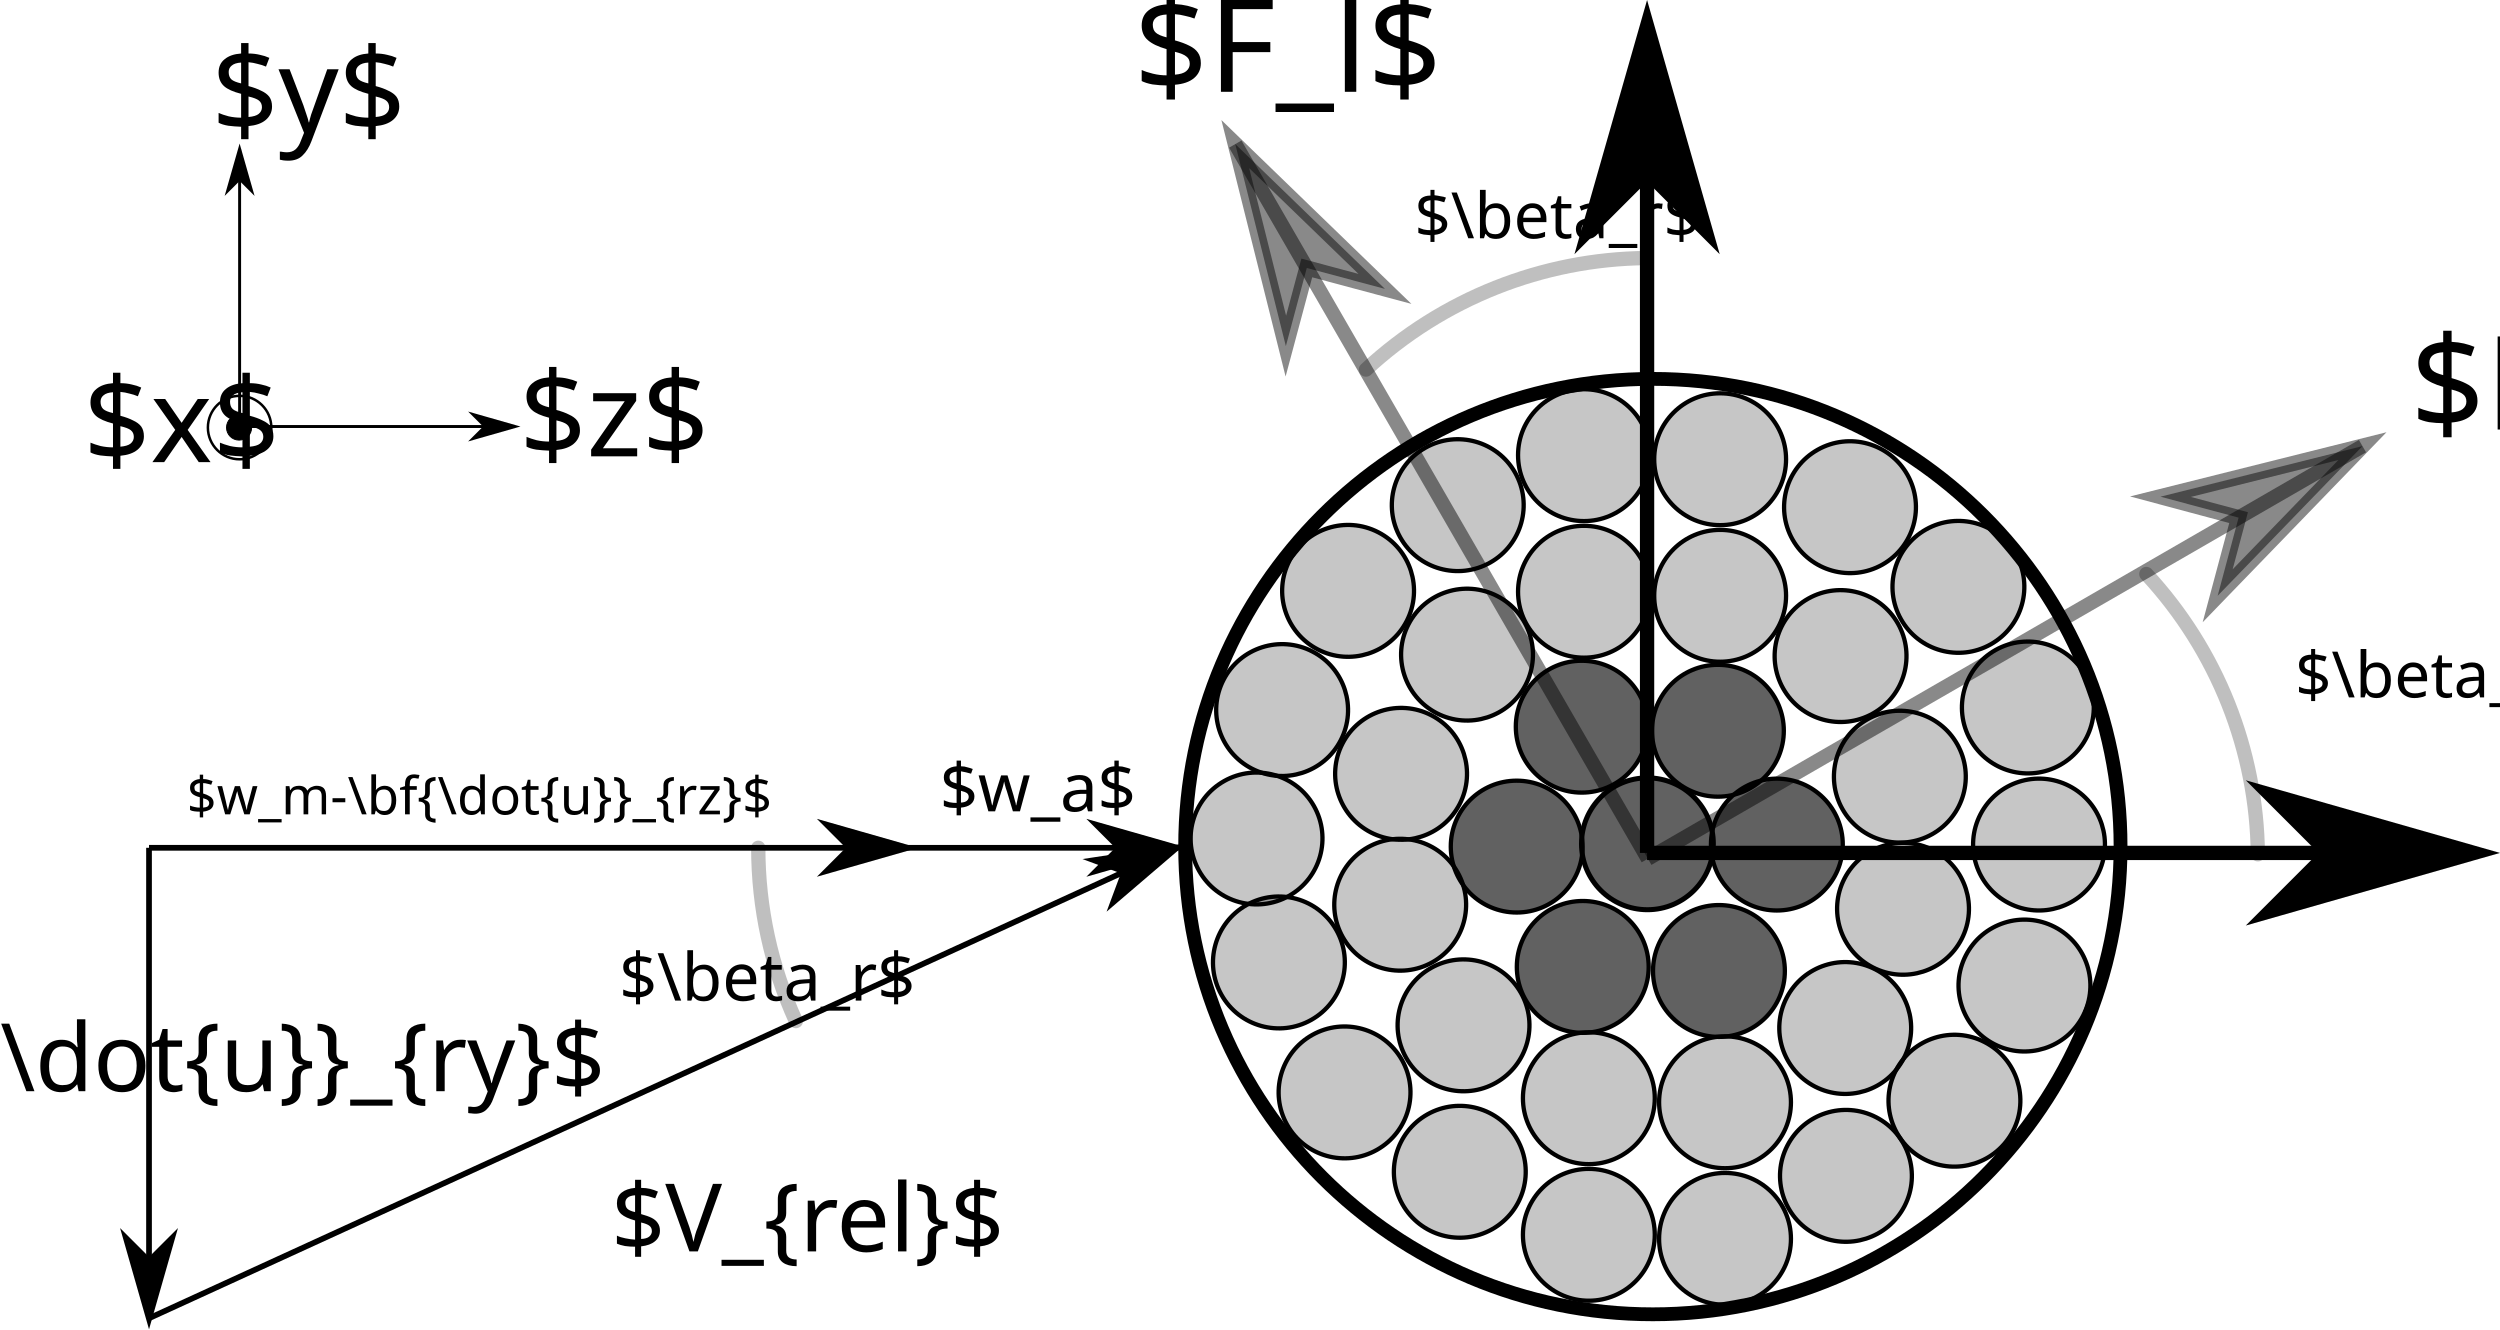
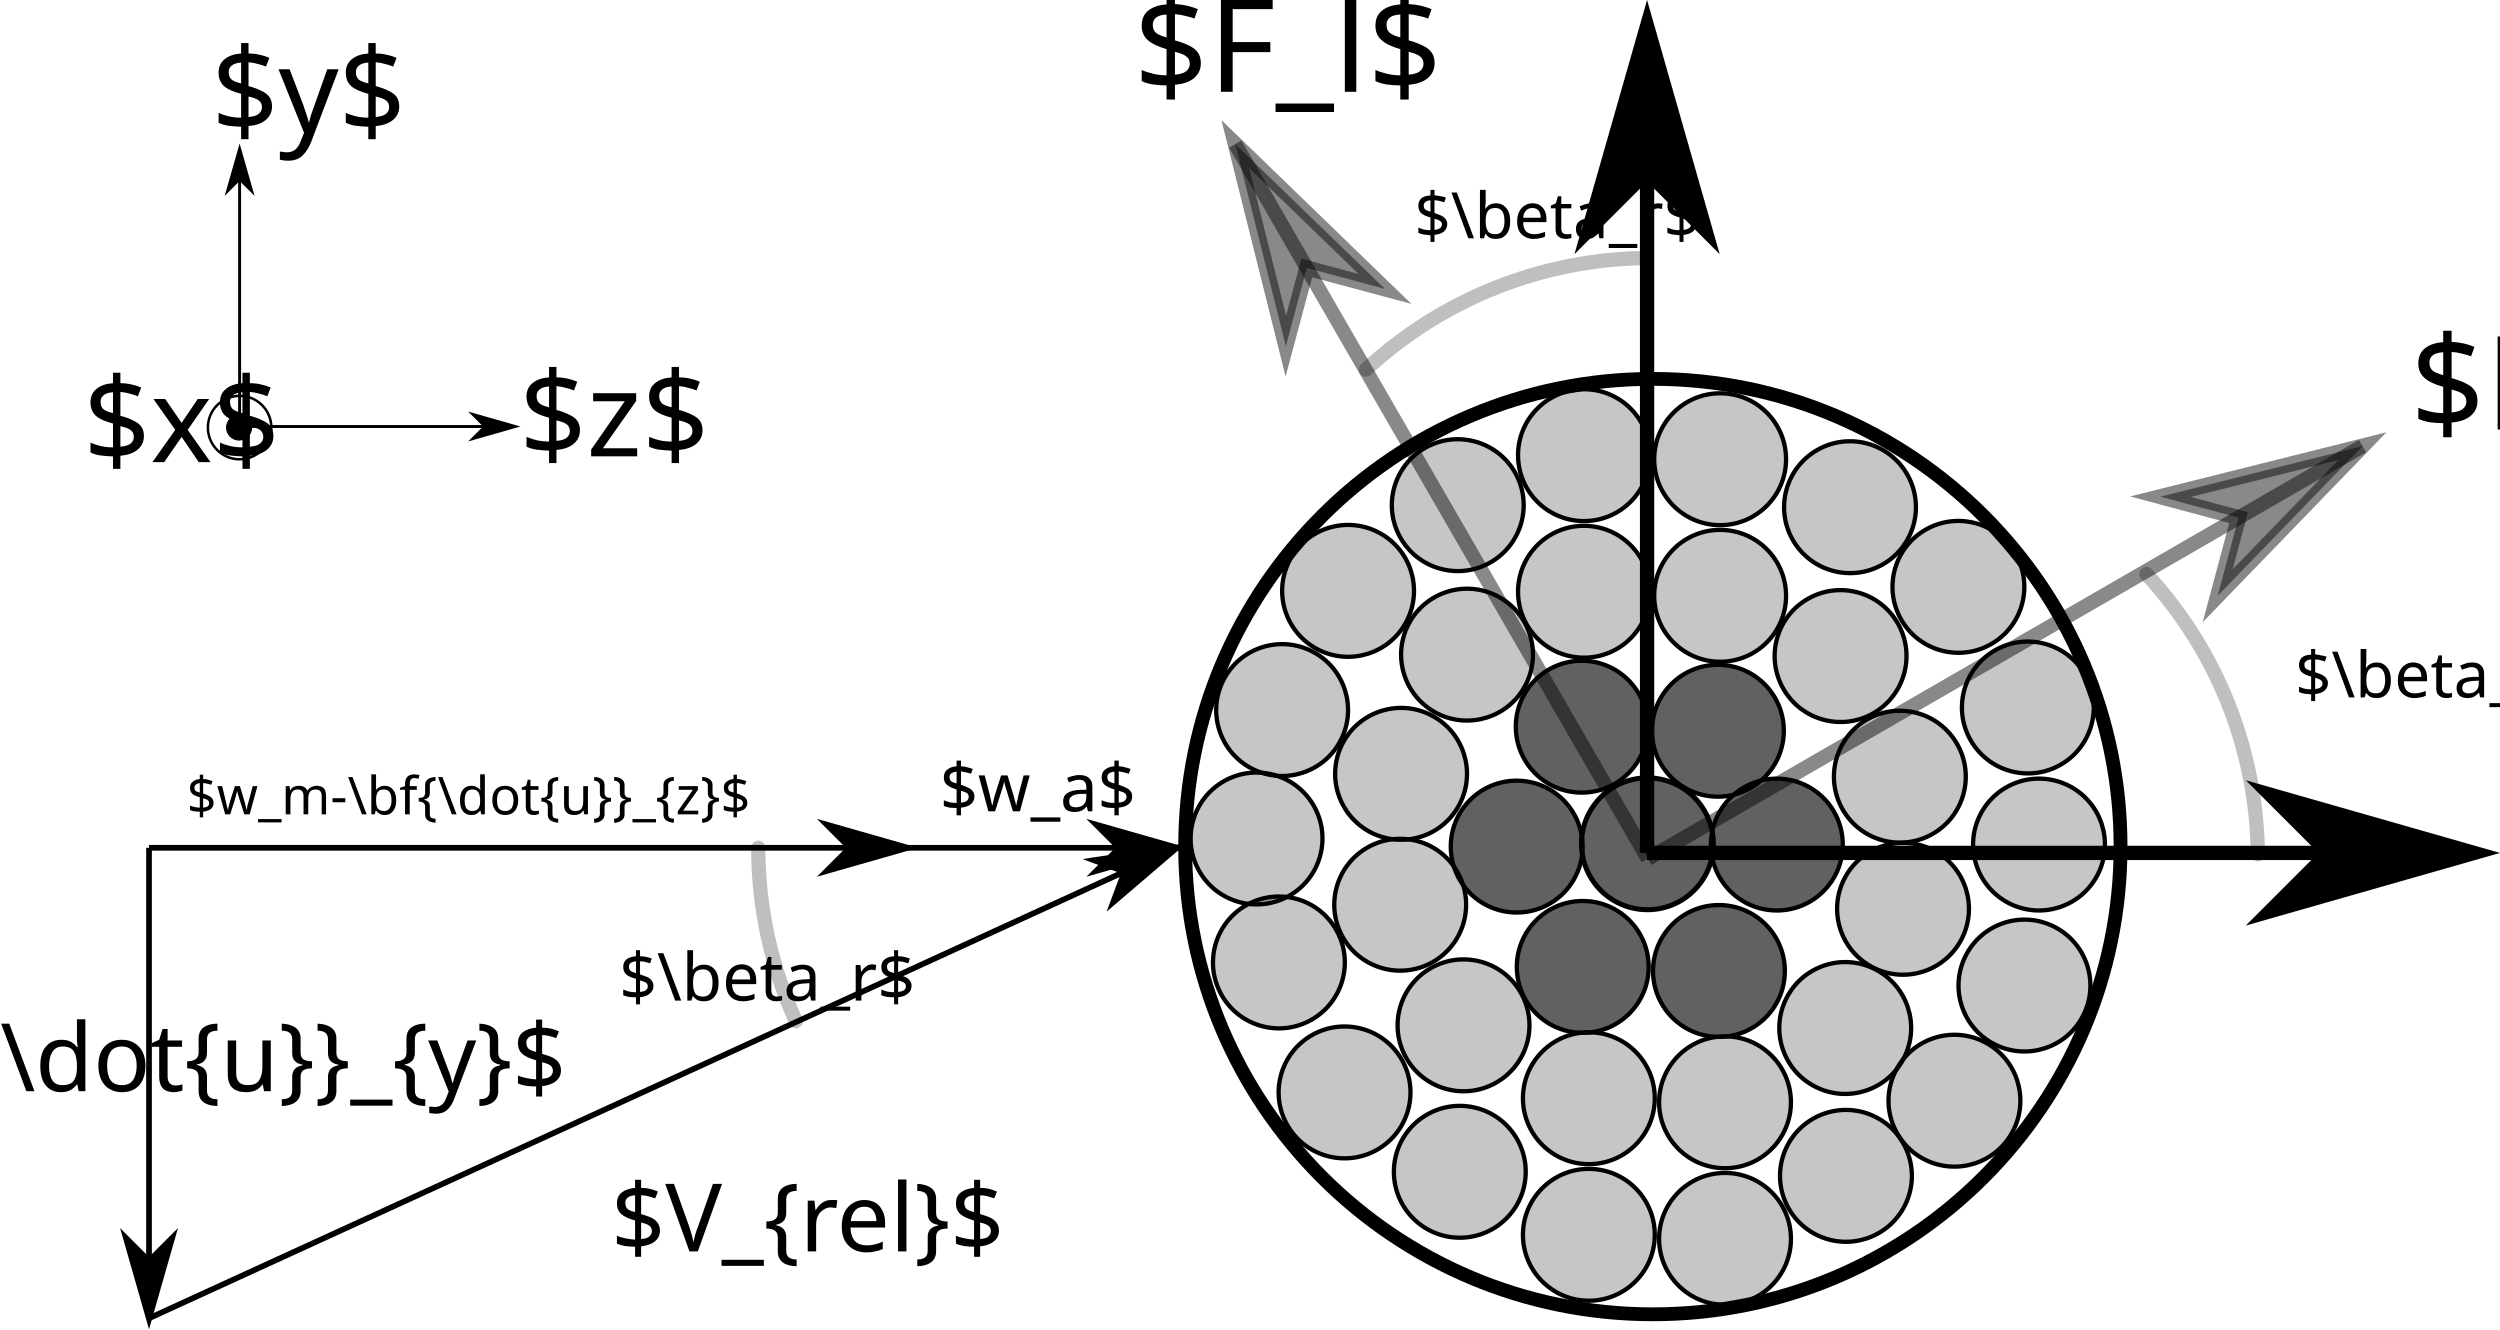
<svg xmlns="http://www.w3.org/2000/svg" width="116.234mm" height="61.805mm" viewBox="0 0 116.234 61.805" version="1.1" id="svg3070">
  <defs id="defs3064">
    <marker style="overflow:visible" id="marker2964" refX="0" refY="0" orient="auto">
      <path transform="matrix(-0.8,0,0,-0.8,-10,0)" style="fill:#000000;fill-opacity:1;fill-rule:evenodd;stroke:#000000;stroke-width:1pt;stroke-opacity:1" d="M 0,0 5,-5 -12.5,0 5,5 Z" id="path2962" />
    </marker>
    <marker orient="auto" refY="0" refX="0" id="marker2874" style="overflow:visible">
      <path id="path2872" d="M 0,0 5,-5 -12.5,0 5,5 Z" style="fill:#000000;fill-opacity:1;fill-rule:evenodd;stroke:#000000;stroke-width:1pt;stroke-opacity:1" transform="matrix(-0.8,0,0,-0.8,-10,0)" />
    </marker>
    <marker style="overflow:visible" id="marker2826" refX="0" refY="0" orient="auto">
      <path transform="matrix(-0.8,0,0,-0.8,-10,0)" style="fill:#000000;fill-opacity:1;fill-rule:evenodd;stroke:#000000;stroke-width:1pt;stroke-opacity:1" d="M 0,0 5,-5 -12.5,0 5,5 Z" id="path2824" />
    </marker>
    <marker orient="auto" refY="0" refX="0" id="Arrow1Lend-0" style="overflow:visible">
      <path id="path1262-8" d="M 0,0 5,-5 -12.5,0 5,5 Z" style="fill:#000000;fill-opacity:1;fill-rule:evenodd;stroke:#000000;stroke-width:1pt;stroke-opacity:1" transform="matrix(-0.8,0,0,-0.8,-10,0)" />
    </marker>
    <marker orient="auto" refY="0" refX="0" id="Arrow1Lend" style="overflow:visible">
      <path id="path1262" d="M 0,0 5,-5 -12.5,0 5,5 Z" style="fill:#000000;fill-opacity:1;fill-rule:evenodd;stroke:#000000;stroke-width:1pt;stroke-opacity:1" transform="matrix(-0.8,0,0,-0.8,-10,0)" />
    </marker>
    <marker style="overflow:visible" id="marker2964-5" refX="0" refY="0" orient="auto">
      <path transform="matrix(-0.8,0,0,-0.8,-10,0)" style="fill:#000000;fill-opacity:1;fill-rule:evenodd;stroke:#000000;stroke-width:1pt;stroke-opacity:1" d="M 0,0 5,-5 -12.5,0 5,5 Z" id="path2962-3" />
    </marker>
    <marker orient="auto" refY="0" refX="0" id="Arrow1Lstart" style="overflow:visible">
      <path id="path8644" d="M 0,0 5,-5 -12.5,0 5,5 Z" style="fill:#000000;fill-opacity:1;fill-rule:evenodd;stroke:#000000;stroke-width:1pt;stroke-opacity:1" transform="matrix(0.8,0,0,0.8,10,0)" />
    </marker>
    <marker style="overflow:visible" id="marker8600" refX="0" refY="0" orient="auto">
      <path transform="matrix(-0.8,0,0,-0.8,-10,0)" style="fill:#000000;fill-opacity:1;fill-rule:evenodd;stroke:#000000;stroke-width:1pt;stroke-opacity:1" d="M 0,0 5,-5 -12.5,0 5,5 Z" id="path8598" />
    </marker>
    <marker orient="auto" refY="0" refX="0" id="Arrow1Lstart-3" style="overflow:visible">
      <path id="path8644-5" d="M 0,0 5,-5 -12.5,0 5,5 Z" style="fill:#000000;fill-opacity:1;fill-rule:evenodd;stroke:#000000;stroke-width:1pt;stroke-opacity:1" transform="matrix(0.8,0,0,0.8,10,0)" />
    </marker>
    <marker style="overflow:visible" id="marker8600-0" refX="0" refY="0" orient="auto">
      <path transform="matrix(-0.8,0,0,-0.8,-10,0)" style="fill:#000000;fill-opacity:1;fill-rule:evenodd;stroke:#000000;stroke-width:1pt;stroke-opacity:1" d="M 0,0 5,-5 -12.5,0 5,5 Z" id="path8598-2" />
    </marker>
    <marker style="overflow:visible" id="marker2964-5-9" refX="0" refY="0" orient="auto">
      <path transform="matrix(-0.8,0,0,-0.8,-10,0)" style="fill:#000000;fill-opacity:0.463;fill-rule:evenodd;stroke:#000000;stroke-width:1pt;stroke-opacity:0.463" d="M 0,0 5,-5 -12.5,0 5,5 Z" id="path2962-3-9" />
    </marker>
    <marker style="overflow:visible" id="marker2964-7" refX="0" refY="0" orient="auto">
      <path transform="matrix(-0.8,0,0,-0.8,-10,0)" style="fill:#000000;fill-opacity:0.463;fill-rule:evenodd;stroke:#000000;stroke-width:1pt;stroke-opacity:0.463" d="M 0,0 5,-5 -12.5,0 5,5 Z" id="path2962-4" />
    </marker>
    <marker orient="auto" refY="0" refX="0" id="Arrow1Lstart-1" style="overflow:visible">
      <path id="path8644-1" d="M 0,0 5,-5 -12.5,0 5,5 Z" style="fill:#000000;fill-opacity:1;fill-rule:evenodd;stroke:#000000;stroke-width:1pt;stroke-opacity:1" transform="matrix(0.8,0,0,0.8,10,0)" />
    </marker>
    <marker style="overflow:visible" id="marker8600-9" refX="0" refY="0" orient="auto">
      <path transform="matrix(-0.8,0,0,-0.8,-10,0)" style="fill:#000000;fill-opacity:1;fill-rule:evenodd;stroke:#000000;stroke-width:1pt;stroke-opacity:1" d="M 0,0 5,-5 -12.5,0 5,5 Z" id="path8598-5" />
    </marker>
  </defs>
  <g id="layer1" transform="translate(-34.53954,-33.64184)">
    <circle style="opacity:1;fill:none;fill-opacity:1;stroke:#000000;stroke-width:0.642;stroke-miterlimit:4;stroke-dasharray:none;stroke-dashoffset:0;stroke-opacity:1;paint-order:fill markers stroke" id="path815" cx="111.387" cy="73.003" r="21.745" />
    <circle style="opacity:1;fill:#000000;fill-opacity:0.619;stroke:#000000;stroke-width:0.234;stroke-miterlimit:4;stroke-dasharray:none;stroke-dashoffset:0;stroke-opacity:0.995;paint-order:fill markers stroke" id="path815-7" cx="111.134" cy="72.873" r="3.065" />
    <circle style="opacity:1;fill:#000000;fill-opacity:0.619;stroke:#000000;stroke-width:0.2;stroke-miterlimit:4;stroke-dasharray:none;stroke-dashoffset:0;stroke-opacity:1;paint-order:fill markers stroke" id="path815-7-7" cx="108.08" cy="67.428" r="3.065" />
    <circle style="opacity:1;fill:#000000;fill-opacity:0.619;stroke:#000000;stroke-width:0.2;stroke-miterlimit:4;stroke-dasharray:none;stroke-dashoffset:0;stroke-opacity:1;paint-order:fill markers stroke" id="path815-7-3" cx="114.411" cy="67.617" r="3.065" />
    <circle style="opacity:1;fill:#000000;fill-opacity:0.619;stroke:#000000;stroke-width:0.2;stroke-miterlimit:4;stroke-dasharray:none;stroke-dashoffset:0;stroke-opacity:1;paint-order:fill markers stroke" id="path815-7-0" cx="105.056" cy="73.003" r="3.065" />
    <circle style="opacity:1;fill:#000000;fill-opacity:0.619;stroke:#000000;stroke-width:0.2;stroke-miterlimit:4;stroke-dasharray:none;stroke-dashoffset:0;stroke-opacity:1;paint-order:fill markers stroke" id="path815-7-36" cx="117.152" cy="72.909" r="3.065" />
    <circle style="opacity:1;fill:#000000;fill-opacity:0.619;stroke:#000000;stroke-width:0.2;stroke-miterlimit:4;stroke-dasharray:none;stroke-dashoffset:0;stroke-opacity:1;paint-order:fill markers stroke" id="path815-7-7-9" cx="108.127" cy="78.597" r="3.065" />
    <circle style="opacity:1;fill:#000000;fill-opacity:0.619;stroke:#000000;stroke-width:0.2;stroke-miterlimit:4;stroke-dasharray:none;stroke-dashoffset:0;stroke-opacity:1;paint-order:fill markers stroke" id="path815-7-3-9" cx="114.459" cy="78.786" r="3.065" />
    <circle style="opacity:1;fill:#000000;fill-opacity:0.225;stroke:#000000;stroke-width:0.2;stroke-miterlimit:4;stroke-dasharray:none;stroke-dashoffset:0;stroke-opacity:1;paint-order:fill markers stroke" id="path815-7-7-9-7" cx="108.411" cy="84.702" r="3.065" />
    <circle style="opacity:1;fill:#000000;fill-opacity:0.225;stroke:#000000;stroke-width:0.2;stroke-miterlimit:4;stroke-dasharray:none;stroke-dashoffset:0;stroke-opacity:1;paint-order:fill markers stroke" id="path815-7-3-9-4" cx="114.742" cy="84.891" r="3.065" />
    <circle style="opacity:1;fill:#000000;fill-opacity:0.225;stroke:#000000;stroke-width:0.2;stroke-miterlimit:4;stroke-dasharray:none;stroke-dashoffset:0;stroke-opacity:1;paint-order:fill markers stroke" id="path815-7-7-9-3" cx="108.411" cy="91.052" r="3.065" />
    <circle style="opacity:1;fill:#000000;fill-opacity:0.225;stroke:#000000;stroke-width:0.2;stroke-miterlimit:4;stroke-dasharray:none;stroke-dashoffset:0;stroke-opacity:1;paint-order:fill markers stroke" id="path815-7-3-9-5" cx="114.742" cy="91.241" r="3.065" />
    <circle style="opacity:1;fill:#000000;fill-opacity:0.225;stroke:#000000;stroke-width:0.2;stroke-miterlimit:4;stroke-dasharray:none;stroke-dashoffset:0;stroke-opacity:1;paint-order:fill markers stroke" id="path815-7-7-9-7-3" cx="108.184" cy="54.804" r="3.065" />
    <circle style="opacity:1;fill:#000000;fill-opacity:0.225;stroke:#000000;stroke-width:0.2;stroke-miterlimit:4;stroke-dasharray:none;stroke-dashoffset:0;stroke-opacity:1;paint-order:fill markers stroke" id="path815-7-3-9-4-7" cx="114.515" cy="54.993" r="3.065" />
    <circle style="opacity:1;fill:#000000;fill-opacity:0.225;stroke:#000000;stroke-width:0.2;stroke-miterlimit:4;stroke-dasharray:none;stroke-dashoffset:0;stroke-opacity:1;paint-order:fill markers stroke" id="path815-7-7-9-3-8" cx="108.184" cy="61.154" r="3.065" />
    <circle style="opacity:1;fill:#000000;fill-opacity:0.225;stroke:#000000;stroke-width:0.2;stroke-miterlimit:4;stroke-dasharray:none;stroke-dashoffset:0;stroke-opacity:1;paint-order:fill markers stroke" id="path815-7-3-9-5-3" cx="114.515" cy="61.343" r="3.065" />
    <circle style="opacity:1;fill:#000000;fill-opacity:0.225;stroke:#000000;stroke-width:0.2;stroke-miterlimit:4;stroke-dasharray:none;stroke-dashoffset:0;stroke-opacity:1;paint-order:fill markers stroke" id="path815-7-7-5" cx="114.867" cy="-73.127" r="3.065" transform="rotate(60.58546)" />
    <circle style="opacity:1;fill:#000000;fill-opacity:0.225;stroke:#000000;stroke-width:0.2;stroke-miterlimit:4;stroke-dasharray:none;stroke-dashoffset:0;stroke-opacity:1;paint-order:fill markers stroke" id="path815-7-3-1" cx="121.106" cy="-72.774" r="3.065" transform="rotate(60.58546)" />
    <circle style="opacity:1;fill:#000000;fill-opacity:0.225;stroke:#000000;stroke-width:0.2;stroke-miterlimit:4;stroke-dasharray:none;stroke-dashoffset:0;stroke-opacity:1;paint-order:fill markers stroke" id="path815-7-7-9-3-8-6" cx="114.755" cy="-79.48" r="3.065" transform="rotate(60.58546)" />
    <circle style="opacity:1;fill:#000000;fill-opacity:0.225;stroke:#000000;stroke-width:0.2;stroke-miterlimit:4;stroke-dasharray:none;stroke-dashoffset:0;stroke-opacity:1;paint-order:fill markers stroke" id="path815-7-3-9-5-3-0" cx="121.226" cy="-79.538" r="3.065" transform="rotate(60.58546)" />
    <circle style="opacity:1;fill:#000000;fill-opacity:0.225;stroke:#000000;stroke-width:0.2;stroke-miterlimit:4;stroke-dasharray:none;stroke-dashoffset:0;stroke-opacity:1;paint-order:fill markers stroke" id="path815-7-7-9-7-3-4-1" cx="114.882" cy="-49.614" r="3.065" transform="rotate(60.58546)" />
    <circle style="opacity:1;fill:#000000;fill-opacity:0.225;stroke:#000000;stroke-width:0.2;stroke-miterlimit:4;stroke-dasharray:none;stroke-dashoffset:0;stroke-opacity:1;paint-order:fill markers stroke" id="path815-7-3-9-4-7-1-6" cx="121.213" cy="-49.425" r="3.065" transform="rotate(60.58546)" />
    <circle style="opacity:1;fill:#000000;fill-opacity:0.225;stroke:#000000;stroke-width:0.2;stroke-miterlimit:4;stroke-dasharray:none;stroke-dashoffset:0;stroke-opacity:1;paint-order:fill markers stroke" id="path815-7-3-9-5-3-0-9" cx="121.213" cy="-43.075" r="3.065" transform="rotate(60.58546)" />
    <circle style="opacity:1;fill:#000000;fill-opacity:0.225;stroke:#000000;stroke-width:0.2;stroke-miterlimit:4;stroke-dasharray:none;stroke-dashoffset:0;stroke-opacity:1;paint-order:fill markers stroke" id="path815-7-7-5-2-0" cx="-16.26" cy="120.494" r="3.065" transform="rotate(-62.7535)" />
    <circle style="opacity:1;fill:#000000;fill-opacity:0.225;stroke:#000000;stroke-width:0.2;stroke-miterlimit:4;stroke-dasharray:none;stroke-dashoffset:0;stroke-opacity:1;paint-order:fill markers stroke" id="path815-7-3-1-9-4" cx="-9.929" cy="120.683" r="3.065" transform="rotate(-62.7535)" />
    <circle style="opacity:1;fill:#000000;fill-opacity:0.225;stroke:#000000;stroke-width:0.2;stroke-miterlimit:4;stroke-dasharray:none;stroke-dashoffset:0;stroke-opacity:1;paint-order:fill markers stroke" id="path815-7-7-9-3-8-6-3-4" cx="-16.156" cy="114.22" r="3.065" transform="rotate(-62.7535)" />
    <circle style="opacity:1;fill:#000000;fill-opacity:0.225;stroke:#000000;stroke-width:0.2;stroke-miterlimit:4;stroke-dasharray:none;stroke-dashoffset:0;stroke-opacity:1;paint-order:fill markers stroke" id="path815-7-3-9-5-3-0-9-6" cx="-9.825" cy="114.409" r="3.065" transform="rotate(-62.7535)" />
    <circle style="opacity:1;fill:#000000;fill-opacity:0.225;stroke:#000000;stroke-width:0.2;stroke-miterlimit:4;stroke-dasharray:none;stroke-dashoffset:0;stroke-opacity:1;paint-order:fill markers stroke" id="path815-7-7-9-7-3-4-1-6-3" cx="-17.312" cy="144.263" r="3.065" transform="rotate(-62.7535)" />
    <circle style="opacity:1;fill:#000000;fill-opacity:0.225;stroke:#000000;stroke-width:0.2;stroke-miterlimit:4;stroke-dasharray:none;stroke-dashoffset:0;stroke-opacity:1;paint-order:fill markers stroke" id="path815-7-3-9-4-7-1-6-5-7" cx="-11.154" cy="144.115" r="3.065" transform="rotate(-62.7535)" />
    <circle style="opacity:1;fill:#000000;fill-opacity:0.225;stroke:#000000;stroke-width:0.2;stroke-miterlimit:4;stroke-dasharray:none;stroke-dashoffset:0;stroke-opacity:1;paint-order:fill markers stroke" id="path815-7-7-9-3-8-6-3-4-0" cx="-17.992" cy="150.325" r="3.065" transform="rotate(-62.7535)" />
    <circle style="opacity:1;fill:#000000;fill-opacity:0.225;stroke:#000000;stroke-width:0.2;stroke-miterlimit:4;stroke-dasharray:none;stroke-dashoffset:0;stroke-opacity:1;paint-order:fill markers stroke" id="path815-7-3-9-5-3-0-9-6-8" cx="-11.742" cy="150.768" r="3.065" transform="rotate(-62.7535)" />
    <circle style="opacity:1;fill:#000000;fill-opacity:0.225;stroke:#000000;stroke-width:0.2;stroke-miterlimit:4;stroke-dasharray:none;stroke-dashoffset:0;stroke-opacity:1;paint-order:fill markers stroke" id="path815-7-7-9-3-8-6-3" cx="114.45" cy="-43.384" r="3.065" transform="rotate(60.58546)" />
    <circle style="opacity:1;fill:#000000;fill-opacity:0.225;stroke:#000000;stroke-width:0.2;stroke-miterlimit:4;stroke-dasharray:none;stroke-dashoffset:0;stroke-opacity:1;paint-order:fill markers stroke" id="path815-7-7-9-3-8-6-3-42" cx="127.059" cy="-45.93" r="3.065" transform="rotate(60.58546)" />
    <circle style="opacity:1;fill:#000000;fill-opacity:0.225;stroke:#000000;stroke-width:0.2;stroke-miterlimit:4;stroke-dasharray:none;stroke-dashoffset:0;stroke-opacity:1;paint-order:fill markers stroke" id="path815-7-7-9-3-8-6-3-6" cx="108.919" cy="-45.309" r="3.065" transform="rotate(60.58546)" />
    <circle style="opacity:1;fill:#000000;fill-opacity:0.225;stroke:#000000;stroke-width:0.2;stroke-miterlimit:4;stroke-dasharray:none;stroke-dashoffset:0;stroke-opacity:1;paint-order:fill markers stroke" id="path815-7-7-9-3-8-6-3-6-2" cx="100.014" cy="-61.069" r="3.065" transform="rotate(60.58546)" />
    <circle style="opacity:1;fill:#000000;fill-opacity:0.225;stroke:#000000;stroke-width:0.2;stroke-miterlimit:4;stroke-dasharray:none;stroke-dashoffset:0;stroke-opacity:1;paint-order:fill markers stroke" id="path815-7-7-9-3-8-6-3-6-2-6" cx="109.053" cy="-76.909" r="3.065" transform="rotate(60.58546)" />
    <circle style="opacity:1;fill:#000000;fill-opacity:0.225;stroke:#000000;stroke-width:0.2;stroke-miterlimit:4;stroke-dasharray:none;stroke-dashoffset:0;stroke-opacity:1;paint-order:fill markers stroke" id="path815-7-3-9-5-3-0-9-6-8-8" cx="-5.604" cy="148.369" r="3.065" transform="rotate(-62.7535)" />
    <circle style="opacity:1;fill:#000000;fill-opacity:0.225;stroke:#000000;stroke-width:0.2;stroke-miterlimit:4;stroke-dasharray:none;stroke-dashoffset:0;stroke-opacity:1;paint-order:fill markers stroke" id="path815-7-3-9-5-3-0-9-6-8-8-0" cx="-23.408" cy="147.44" r="3.065" transform="rotate(-62.7535)" />
    <path style="fill:none;stroke:#000000;stroke-width:0.265;stroke-linecap:butt;stroke-linejoin:miter;stroke-miterlimit:4;stroke-dasharray:none;stroke-opacity:1;marker-end:url(#Arrow1Lend)" d="m 41.468,73.059 c 4.252,0 35.246,0 35.246,0" id="path1257" />
    <text xml:space="preserve" style="font-style:normal;font-weight:normal;font-size:2.443px;line-height:1.25;font-family:sans-serif;letter-spacing:0px;word-spacing:0px;fill:#000000;fill-opacity:1;stroke:none;stroke-width:0.061" x="43.218" y="71.502" id="text1881-0">
-       <tspan id="tspan1879-9" x="43.218" y="71.502" style="stroke-width:0.061">$w_m-\bf{\dot{u}}_{rz}$</tspan>
+       <tspan id="tspan1879-9" x="43.218" y="71.502" style="stroke-width:0.061">$w_m-\bf{\dot{u}}_{z}$</tspan>
    </text>
    <path style="fill:none;stroke:#000000;stroke-width:0.265;stroke-linecap:butt;stroke-linejoin:miter;stroke-miterlimit:4;stroke-dasharray:none;stroke-opacity:1;marker-end:url(#Arrow1Lend-0)" d="M 76.714,73.059 H 89.243" id="path1257-3" />
    <text xml:space="preserve" style="font-style:normal;font-weight:normal;font-size:3.104px;line-height:1.25;font-family:sans-serif;letter-spacing:0px;word-spacing:0px;fill:#000000;fill-opacity:1;stroke:none;stroke-width:0.078" x="78.234" y="71.364" id="text1881-0-3">
      <tspan id="tspan1879-9-1" x="78.234" y="71.364" style="stroke-width:0.078">$w_a$</tspan>
    </text>
    <path style="fill:none;stroke:#000000;stroke-width:0.265;stroke-linecap:butt;stroke-linejoin:miter;stroke-miterlimit:4;stroke-dasharray:none;stroke-opacity:1;marker-end:url(#marker2826)" d="m 41.468,73.059 v 21.874" id="path2816" />
    <path style="fill:none;stroke:#000000;stroke-width:0.265px;stroke-linecap:butt;stroke-linejoin:miter;stroke-opacity:1;marker-end:url(#marker2874)" d="M 41.468,94.932 89.243,73.059" id="path2864" />
    <text xml:space="preserve" style="font-style:normal;font-weight:normal;font-size:4.389px;line-height:1.25;font-family:sans-serif;letter-spacing:0px;word-spacing:0px;fill:#000000;fill-opacity:1;stroke:none;stroke-width:0.11" x="62.956" y="91.824" id="text1881-0-3-3">
      <tspan id="tspan1879-9-1-6" x="62.956" y="91.824" style="stroke-width:0.11">$V_{rel}$</tspan>
    </text>
    <path style="fill:#000000;fill-opacity:1;stroke:#000000;stroke-width:0.665;stroke-linecap:butt;stroke-linejoin:miter;stroke-miterlimit:4;stroke-dasharray:none;stroke-opacity:1;marker-end:url(#marker2964)" d="M 111.118,73.297 H 149.482" id="path3846" />
    <path style="fill:#000000;fill-opacity:1;stroke:#000000;stroke-width:0.665;stroke-linecap:butt;stroke-linejoin:miter;stroke-miterlimit:4;stroke-dasharray:none;stroke-opacity:1;marker-end:url(#marker2964-5)" d="M 111.118,73.297 V 34.933" id="path3846-8" />
    <path style="fill:none;fill-opacity:1;stroke:#000000;stroke-width:0.665;stroke-linecap:butt;stroke-linejoin:miter;stroke-miterlimit:4;stroke-dasharray:none;stroke-opacity:0.463;marker-end:url(#marker2964-7)" d="M 111.155,73.566 144.379,54.383" id="path3846-2" />
    <path style="fill:none;fill-opacity:1;stroke:#000000;stroke-width:0.665;stroke-linecap:butt;stroke-linejoin:miter;stroke-miterlimit:4;stroke-dasharray:none;stroke-opacity:0.463;marker-end:url(#marker2964-5-9)" d="M 111.155,73.566 91.972,40.341" id="path3846-8-2" />
    <path style="opacity:1;fill:none;fill-opacity:1;stroke:#000000;stroke-width:0.665;stroke-linecap:round;stroke-linejoin:bevel;stroke-miterlimit:4;stroke-dasharray:none;stroke-dashoffset:0;stroke-opacity:0.252;paint-order:markers fill stroke" id="path4949" d="M 71.542,81.115 A 19.448,19.448 0 0 1 69.794,73.059" />
    <text xml:space="preserve" style="font-style:normal;font-weight:normal;font-size:3.075px;line-height:1.25;font-family:sans-serif;letter-spacing:0px;word-spacing:0px;fill:#000000;fill-opacity:1;stroke:none;stroke-width:0.077" x="63.329" y="80.162" id="text4953">
      <tspan id="tspan4951" x="63.329" y="80.162" style="stroke-width:0.077">$\beta_r$</tspan>
    </text>
    <text xml:space="preserve" style="font-style:normal;font-weight:normal;font-size:2.968px;line-height:1.25;font-family:sans-serif;letter-spacing:0px;word-spacing:0px;fill:#000000;fill-opacity:1;stroke:none;stroke-width:0.074" x="141.242" y="66.067" id="text4953-7">
      <tspan id="tspan4951-3" x="141.242" y="66.067" style="stroke-width:0.074">$\beta_r$</tspan>
    </text>
    <text xml:space="preserve" style="font-style:normal;font-weight:normal;font-size:6.91px;line-height:1.25;font-family:sans-serif;letter-spacing:0px;word-spacing:0px;fill:#000000;fill-opacity:1;stroke:none;stroke-width:0.173" x="109.519" y="31.816" id="text4990">
      <tspan id="tspan4988" x="109.519" y="31.816" style="stroke-width:0.173">$F_y$</tspan>
    </text>
    <text xml:space="preserve" style="font-style:normal;font-weight:normal;font-size:6.91px;line-height:1.25;font-family:sans-serif;letter-spacing:0px;word-spacing:0px;fill:#000000;fill-opacity:1;stroke:none;stroke-width:0.173" x="150.408" y="75.447" id="text4990-9">
      <tspan id="tspan4988-0" x="150.408" y="75.447" style="stroke-width:0.173">$F_z$</tspan>
    </text>
    <text xml:space="preserve" style="font-style:normal;font-weight:normal;font-size:6.062px;line-height:1.25;font-family:sans-serif;letter-spacing:0px;word-spacing:0px;fill:#000000;fill-opacity:1;stroke:none;stroke-width:0.152" x="146.6" y="53.614" id="text5012">
      <tspan id="tspan5010" x="146.6" y="53.614" style="stroke-width:0.152">$F_d$</tspan>
    </text>
    <text xml:space="preserve" style="font-style:normal;font-weight:normal;font-size:6.062px;line-height:1.25;font-family:sans-serif;letter-spacing:0px;word-spacing:0px;fill:#000000;fill-opacity:1;stroke:none;stroke-width:0.152" x="87.245" y="37.911" id="text5012-3">
      <tspan id="tspan5010-9" x="87.245" y="37.911" style="stroke-width:0.152">$F_l$</tspan>
    </text>
    <path style="opacity:1;fill:none;fill-opacity:1;stroke:#000000;stroke-width:0.665;stroke-linecap:round;stroke-linejoin:bevel;stroke-miterlimit:4;stroke-dasharray:none;stroke-dashoffset:0;stroke-opacity:0.252;paint-order:markers fill stroke" id="path4949-4" d="m -134.331,-60.329 a 19.448,19.448 0 0 1 -5.184,-13.032" transform="scale(-1)" />
    <text xml:space="preserve" style="font-style:normal;font-weight:normal;font-size:5.468px;line-height:1.25;font-family:sans-serif;fill:#000000;fill-opacity:1;stroke:none;stroke-width:0.137" x="38.401" y="55.13" id="text1614-1-8-3-9">
      <tspan id="tspan1612-6-7-2-7" x="38.401" y="55.13" style="stroke-width:0.137">$x$</tspan>
    </text>
    <text id="text1614-1-8-3-9-9" y="39.803" x="44.359" style="font-style:normal;font-weight:normal;font-size:5.468px;line-height:1.25;font-family:sans-serif;fill:#000000;fill-opacity:1;stroke:none;stroke-width:0.137" xml:space="preserve">
      <tspan y="39.803" x="44.359" id="tspan1612-6-7-2-7-7" style="stroke-width:0.137">$y$</tspan>
    </text>
    <text xml:space="preserve" style="font-style:normal;font-weight:normal;font-size:5.468px;line-height:1.25;font-family:sans-serif;fill:#000000;fill-opacity:1;stroke:none;stroke-width:0.137" x="58.677" y="54.859" id="text1614-1-8-3-9-9-7">
      <tspan id="tspan1612-6-7-2-7-7-4" x="58.677" y="54.859" style="stroke-width:0.137">$z$</tspan>
    </text>
    <path style="fill:none;stroke:#000000;stroke-width:0.137;stroke-linecap:butt;stroke-linejoin:miter;stroke-miterlimit:4;stroke-dasharray:none;stroke-opacity:1;marker-start:url(#Arrow1Lstart-1);marker-end:url(#marker8600-9)" d="M 58.472,53.472 H 45.68 V 40.582" id="path8590" />
    <circle style="opacity:1;fill:none;fill-opacity:0.619;stroke:#000000;stroke-width:0.117;stroke-linecap:round;stroke-linejoin:bevel;stroke-miterlimit:4;stroke-dasharray:none;stroke-dashoffset:0;stroke-opacity:1;paint-order:markers fill stroke" id="path9785" cx="45.68" cy="53.521" r="1.475" />
    <circle style="opacity:1;fill:#000000;fill-opacity:1;stroke:#000000;stroke-width:0.046;stroke-linecap:round;stroke-linejoin:bevel;stroke-miterlimit:4;stroke-dasharray:none;stroke-dashoffset:0;stroke-opacity:1;paint-order:markers fill stroke" id="path9785-7" cx="45.655" cy="53.521" r="0.583" />
    <text xml:space="preserve" style="font-style:normal;font-weight:normal;font-size:4.389px;line-height:1.25;font-family:sans-serif;letter-spacing:0px;word-spacing:0px;fill:#000000;fill-opacity:1;stroke:none;stroke-width:0.11" x="20.414" y="84.375" id="text1881-0-4">
-       <tspan id="tspan1879-9-6" x="20.414" y="84.375" style="stroke-width:0.11">$q-\bf{\dot{u}}_{ry}$</tspan>
+       <tspan id="tspan1879-9-6" x="20.414" y="84.375" style="stroke-width:0.11">$q-\bf{\dot{u}}_{y}$</tspan>
    </text>
    <path style="opacity:1;fill:none;fill-opacity:1;stroke:#000000;stroke-width:0.665;stroke-linecap:round;stroke-linejoin:bevel;stroke-miterlimit:4;stroke-dasharray:none;stroke-dashoffset:0;stroke-opacity:0.252;paint-order:markers fill stroke" id="path4949-4-9" d="M 50.824,-98.049 A 19.448,19.448 0 0 1 45.64,-111.081" transform="rotate(90)" />
    <text xml:space="preserve" style="font-style:normal;font-weight:normal;font-size:2.968px;line-height:1.25;font-family:sans-serif;letter-spacing:0px;word-spacing:0px;fill:#000000;fill-opacity:1;stroke:none;stroke-width:0.074" x="100.295" y="44.719" id="text4953-7-1">
      <tspan id="tspan4951-3-0" x="100.295" y="44.719" style="stroke-width:0.074">$\beta_r$</tspan>
    </text>
  </g>
</svg>
